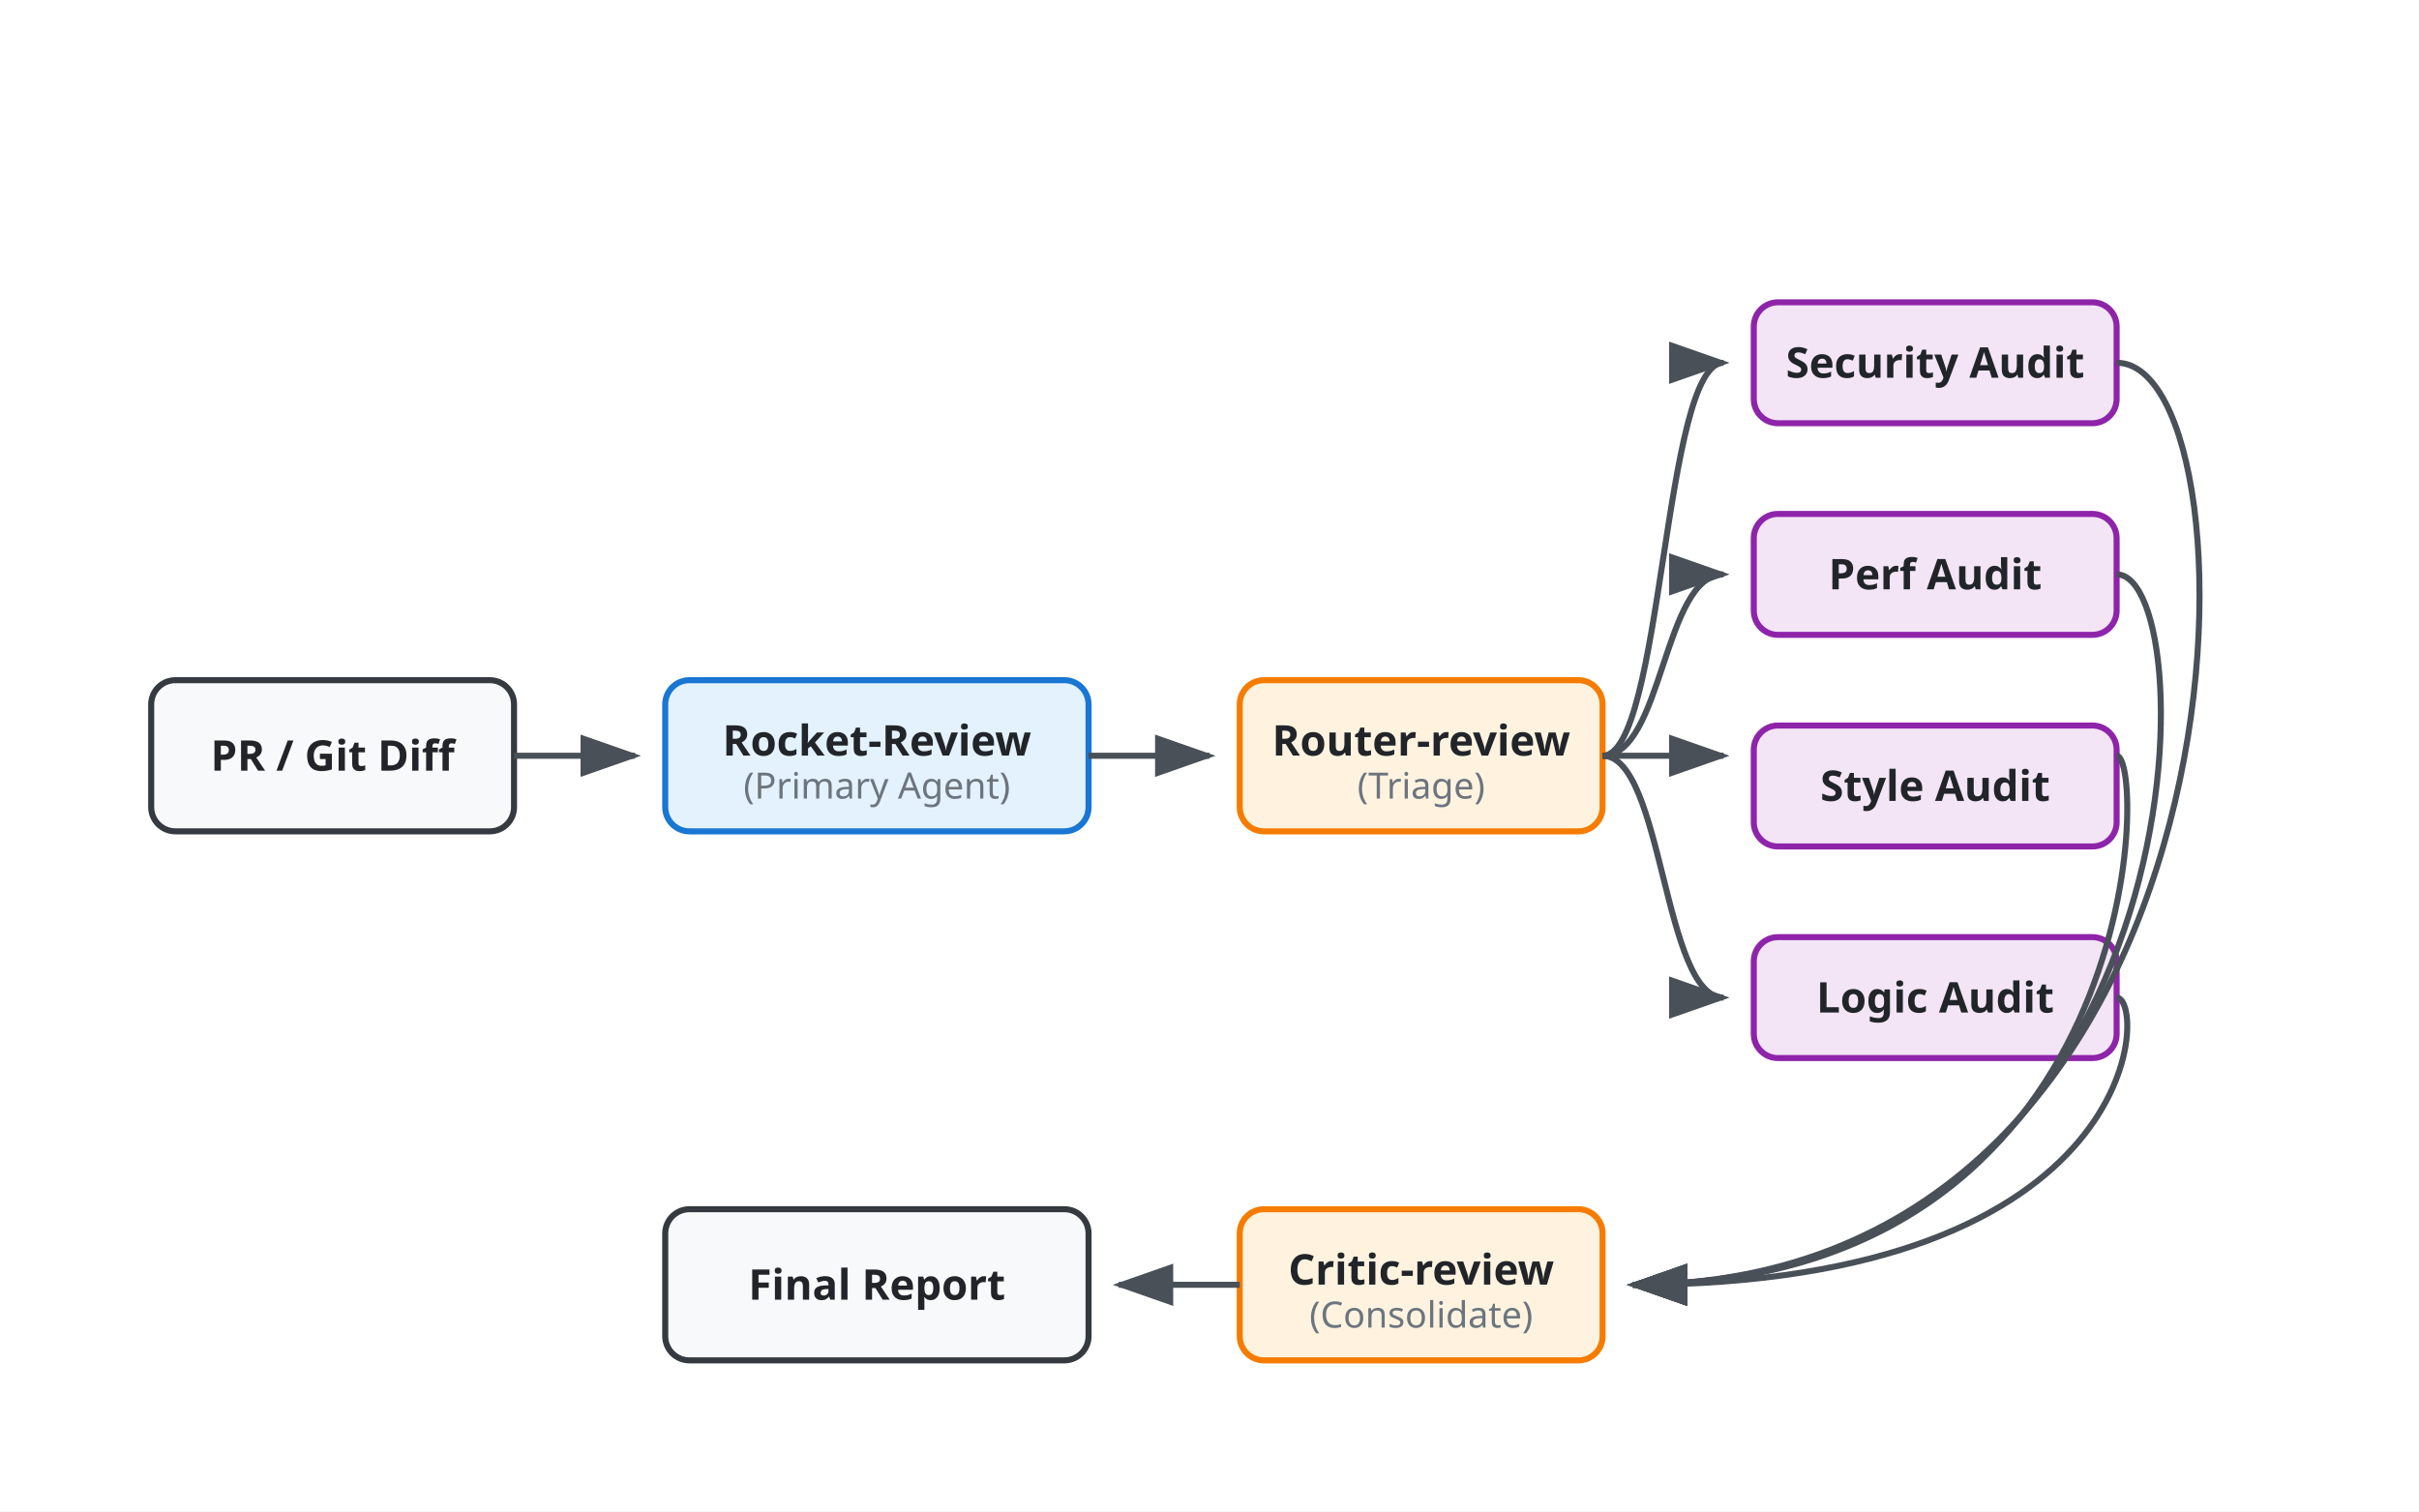
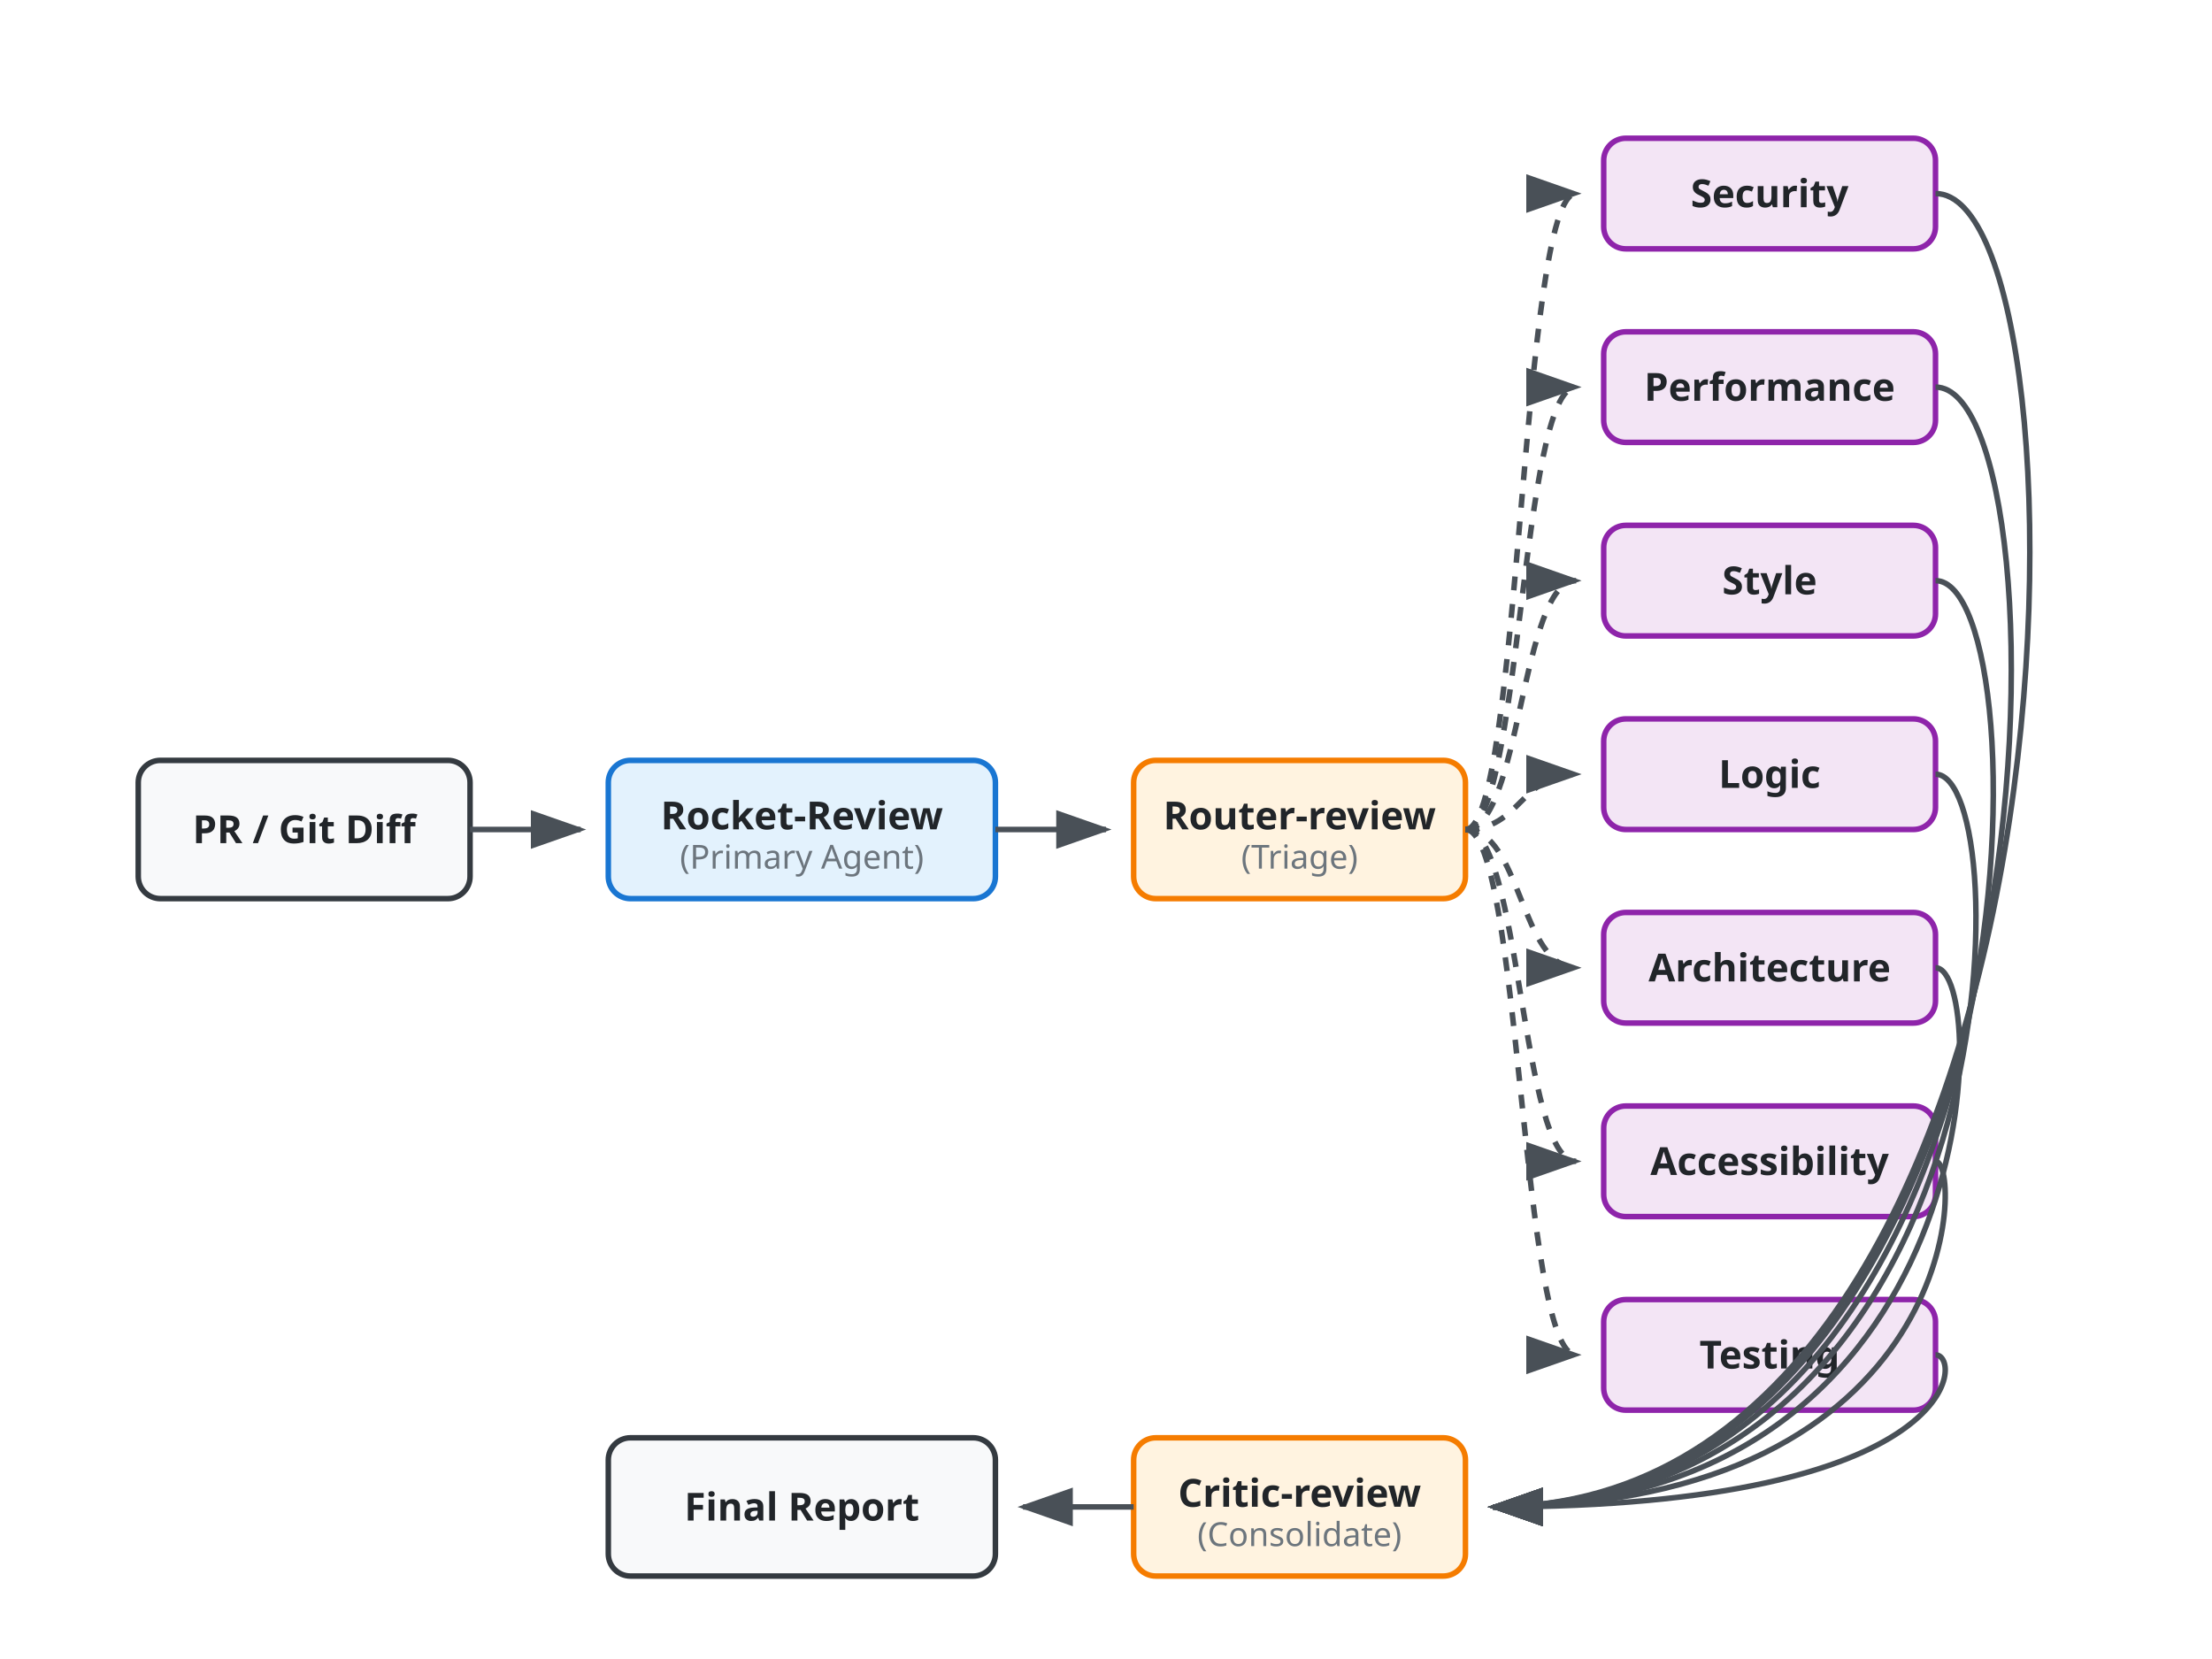
- <svg xmlns="http://www.w3.org/2000/svg" viewBox="0 0 800 500">
+ <svg xmlns="http://www.w3.org/2000/svg" viewBox="0 0 800 600">
  <defs>
    <style>
      .box { fill: #f8f9fa; stroke: #343a40; stroke-width: 2; rx: 8; }
      .box-primary { fill: #e3f2fd; stroke: #1976d2; stroke-width: 2; rx: 8; }
      .box-sub { fill: #fff3e0; stroke: #f57c00; stroke-width: 2; rx: 8; }
      .box-audit { fill: #f3e5f5; stroke: #8e24aa; stroke-width: 2; rx: 8; }
      .text { font-family: sans-serif; font-size: 14px; fill: #212529; text-anchor: middle; dominant-baseline: middle; }
      .text-bold { font-weight: bold; }
      .text-small { font-size: 12px; fill: #6c757d; }
      .arrow { stroke: #495057; stroke-width: 2; fill: none; marker-end: url(#arrowhead); }
+       .arrow-dashed { stroke: #495057; stroke-width: 2; fill: none; stroke-dasharray: 5,5; marker-end: url(#arrowhead); }
    </style>
    <marker id="arrowhead" markerWidth="10" markerHeight="7" refX="9" refY="3.5" orient="auto">
      <polygon points="0 0, 10 3.5, 0 7" fill="#495057" />
    </marker>
  </defs>
  <rect width="100%" height="100%" fill="#ffffff" />
-   <rect x="50" y="225" width="120" height="50" class="box" />
-   <text x="110" y="250" class="text text-bold">PR / Git Diff</text>
-   <rect x="220" y="225" width="140" height="50" class="box-primary" />
-   <text x="290" y="245" class="text text-bold">Rocket-Review</text>
-   <text x="290" y="260" class="text text-small">(Primary Agent)</text>
-   <rect x="410" y="225" width="120" height="50" class="box-sub" />
-   <text x="470" y="245" class="text text-bold">Router-review</text>
-   <text x="470" y="260" class="text text-small">(Triage)</text>
-   <rect x="580" y="100" width="120" height="40" class="box-audit" />
-   <text x="640" y="120" class="text text-bold">Security Audit</text>
-   <rect x="580" y="170" width="120" height="40" class="box-audit" />
-   <text x="640" y="190" class="text text-bold">Perf Audit</text>
-   <rect x="580" y="240" width="120" height="40" class="box-audit" />
-   <text x="640" y="260" class="text text-bold">Style Audit</text>
-   <rect x="580" y="310" width="120" height="40" class="box-audit" />
-   <text x="640" y="330" class="text text-bold">Logic Audit</text>
-   <rect x="410" y="400" width="120" height="50" class="box-sub" />
-   <text x="470" y="420" class="text text-bold">Critic-review</text>
-   <text x="470" y="435" class="text text-small">(Consolidate)</text>
-   <rect x="220" y="400" width="140" height="50" class="box" />
-   <text x="290" y="425" class="text text-bold">Final Report</text>
-   <path d="M 170 250 L 210 250" class="arrow" />
-   <path d="M 360 250 L 400 250" class="arrow" />
-   <path d="M 530 250 C 550 250, 550 120, 570 120" class="arrow" />
-   <path d="M 530 250 C 550 250, 550 190, 570 190" class="arrow" />
-   <path d="M 530 250 L 570 250" class="arrow" />
-   <path d="M 530 250 C 550 250, 550 330, 570 330" class="arrow" />
-   <path d="M 700 120 C 750 120, 750 425, 540 425" class="arrow" />
-   <path d="M 700 190 C 730 190, 730 425, 540 425" class="arrow" />
-   <path d="M 700 250 C 710 250, 710 425, 540 425" class="arrow" />
-   <path d="M 700 330 C 710 330, 710 425, 540 425" class="arrow" />
-   <path d="M 410 425 L 370 425" class="arrow" />
+   <rect x="50" y="275" width="120" height="50" class="box" />
+   <text x="110" y="300" class="text text-bold">PR / Git Diff</text>
+   <rect x="220" y="275" width="140" height="50" class="box-primary" />
+   <text x="290" y="295" class="text text-bold">Rocket-Review</text>
+   <text x="290" y="310" class="text text-small">(Primary Agent)</text>
+   <rect x="410" y="275" width="120" height="50" class="box-sub" />
+   <text x="470" y="295" class="text text-bold">Router-review</text>
+   <text x="470" y="310" class="text text-small">(Triage)</text>
+   <rect x="580" y="50" width="120" height="40" class="box-audit" />
+   <text x="640" y="70" class="text text-bold">Security</text>
+   <rect x="580" y="120" width="120" height="40" class="box-audit" />
+   <text x="640" y="140" class="text text-bold">Performance</text>
+   <rect x="580" y="190" width="120" height="40" class="box-audit" />
+   <text x="640" y="210" class="text text-bold">Style</text>
+   <rect x="580" y="260" width="120" height="40" class="box-audit" />
+   <text x="640" y="280" class="text text-bold">Logic</text>
+   <rect x="580" y="330" width="120" height="40" class="box-audit" />
+   <text x="640" y="350" class="text text-bold">Architecture</text>
+   <rect x="580" y="400" width="120" height="40" class="box-audit" />
+   <text x="640" y="420" class="text text-bold">Accessibility</text>
+   <rect x="580" y="470" width="120" height="40" class="box-audit" />
+   <text x="640" y="490" class="text text-bold">Testing</text>
+   <rect x="410" y="520" width="120" height="50" class="box-sub" />
+   <text x="470" y="540" class="text text-bold">Critic-review</text>
+   <text x="470" y="555" class="text text-small">(Consolidate)</text>
+   <rect x="220" y="520" width="140" height="50" class="box" />
+   <text x="290" y="545" class="text text-bold">Final Report</text>
+   <path d="M 170 300 L 210 300" class="arrow" />
+   <path d="M 360 300 L 400 300" class="arrow" />
+   <path d="M 530 300 C 550 300, 550 70, 570 70" class="arrow-dashed" />
+   <path d="M 530 300 C 550 300, 550 140, 570 140" class="arrow-dashed" />
+   <path d="M 530 300 C 550 300, 550 210, 570 210" class="arrow-dashed" />
+   <path d="M 530 300 C 550 300, 550 280, 570 280" class="arrow-dashed" />
+   <path d="M 530 300 C 550 300, 550 350, 570 350" class="arrow-dashed" />
+   <path d="M 530 300 C 550 300, 550 420, 570 420" class="arrow-dashed" />
+   <path d="M 530 300 C 550 300, 550 490, 570 490" class="arrow-dashed" />
+   <path d="M 700 70 C 760 70, 760 545, 540 545" class="arrow" />
+   <path d="M 700 140 C 750 140, 750 545, 540 545" class="arrow" />
+   <path d="M 700 210 C 740 210, 740 545, 540 545" class="arrow" />
+   <path d="M 700 280 C 730 280, 730 545, 540 545" class="arrow" />
+   <path d="M 700 350 C 720 350, 720 545, 540 545" class="arrow" />
+   <path d="M 700 420 C 710 420, 710 545, 540 545" class="arrow" />
+   <path d="M 700 490 C 710 490, 710 545, 540 545" class="arrow" />
+   <path d="M 410 545 L 370 545" class="arrow" />
</svg>
